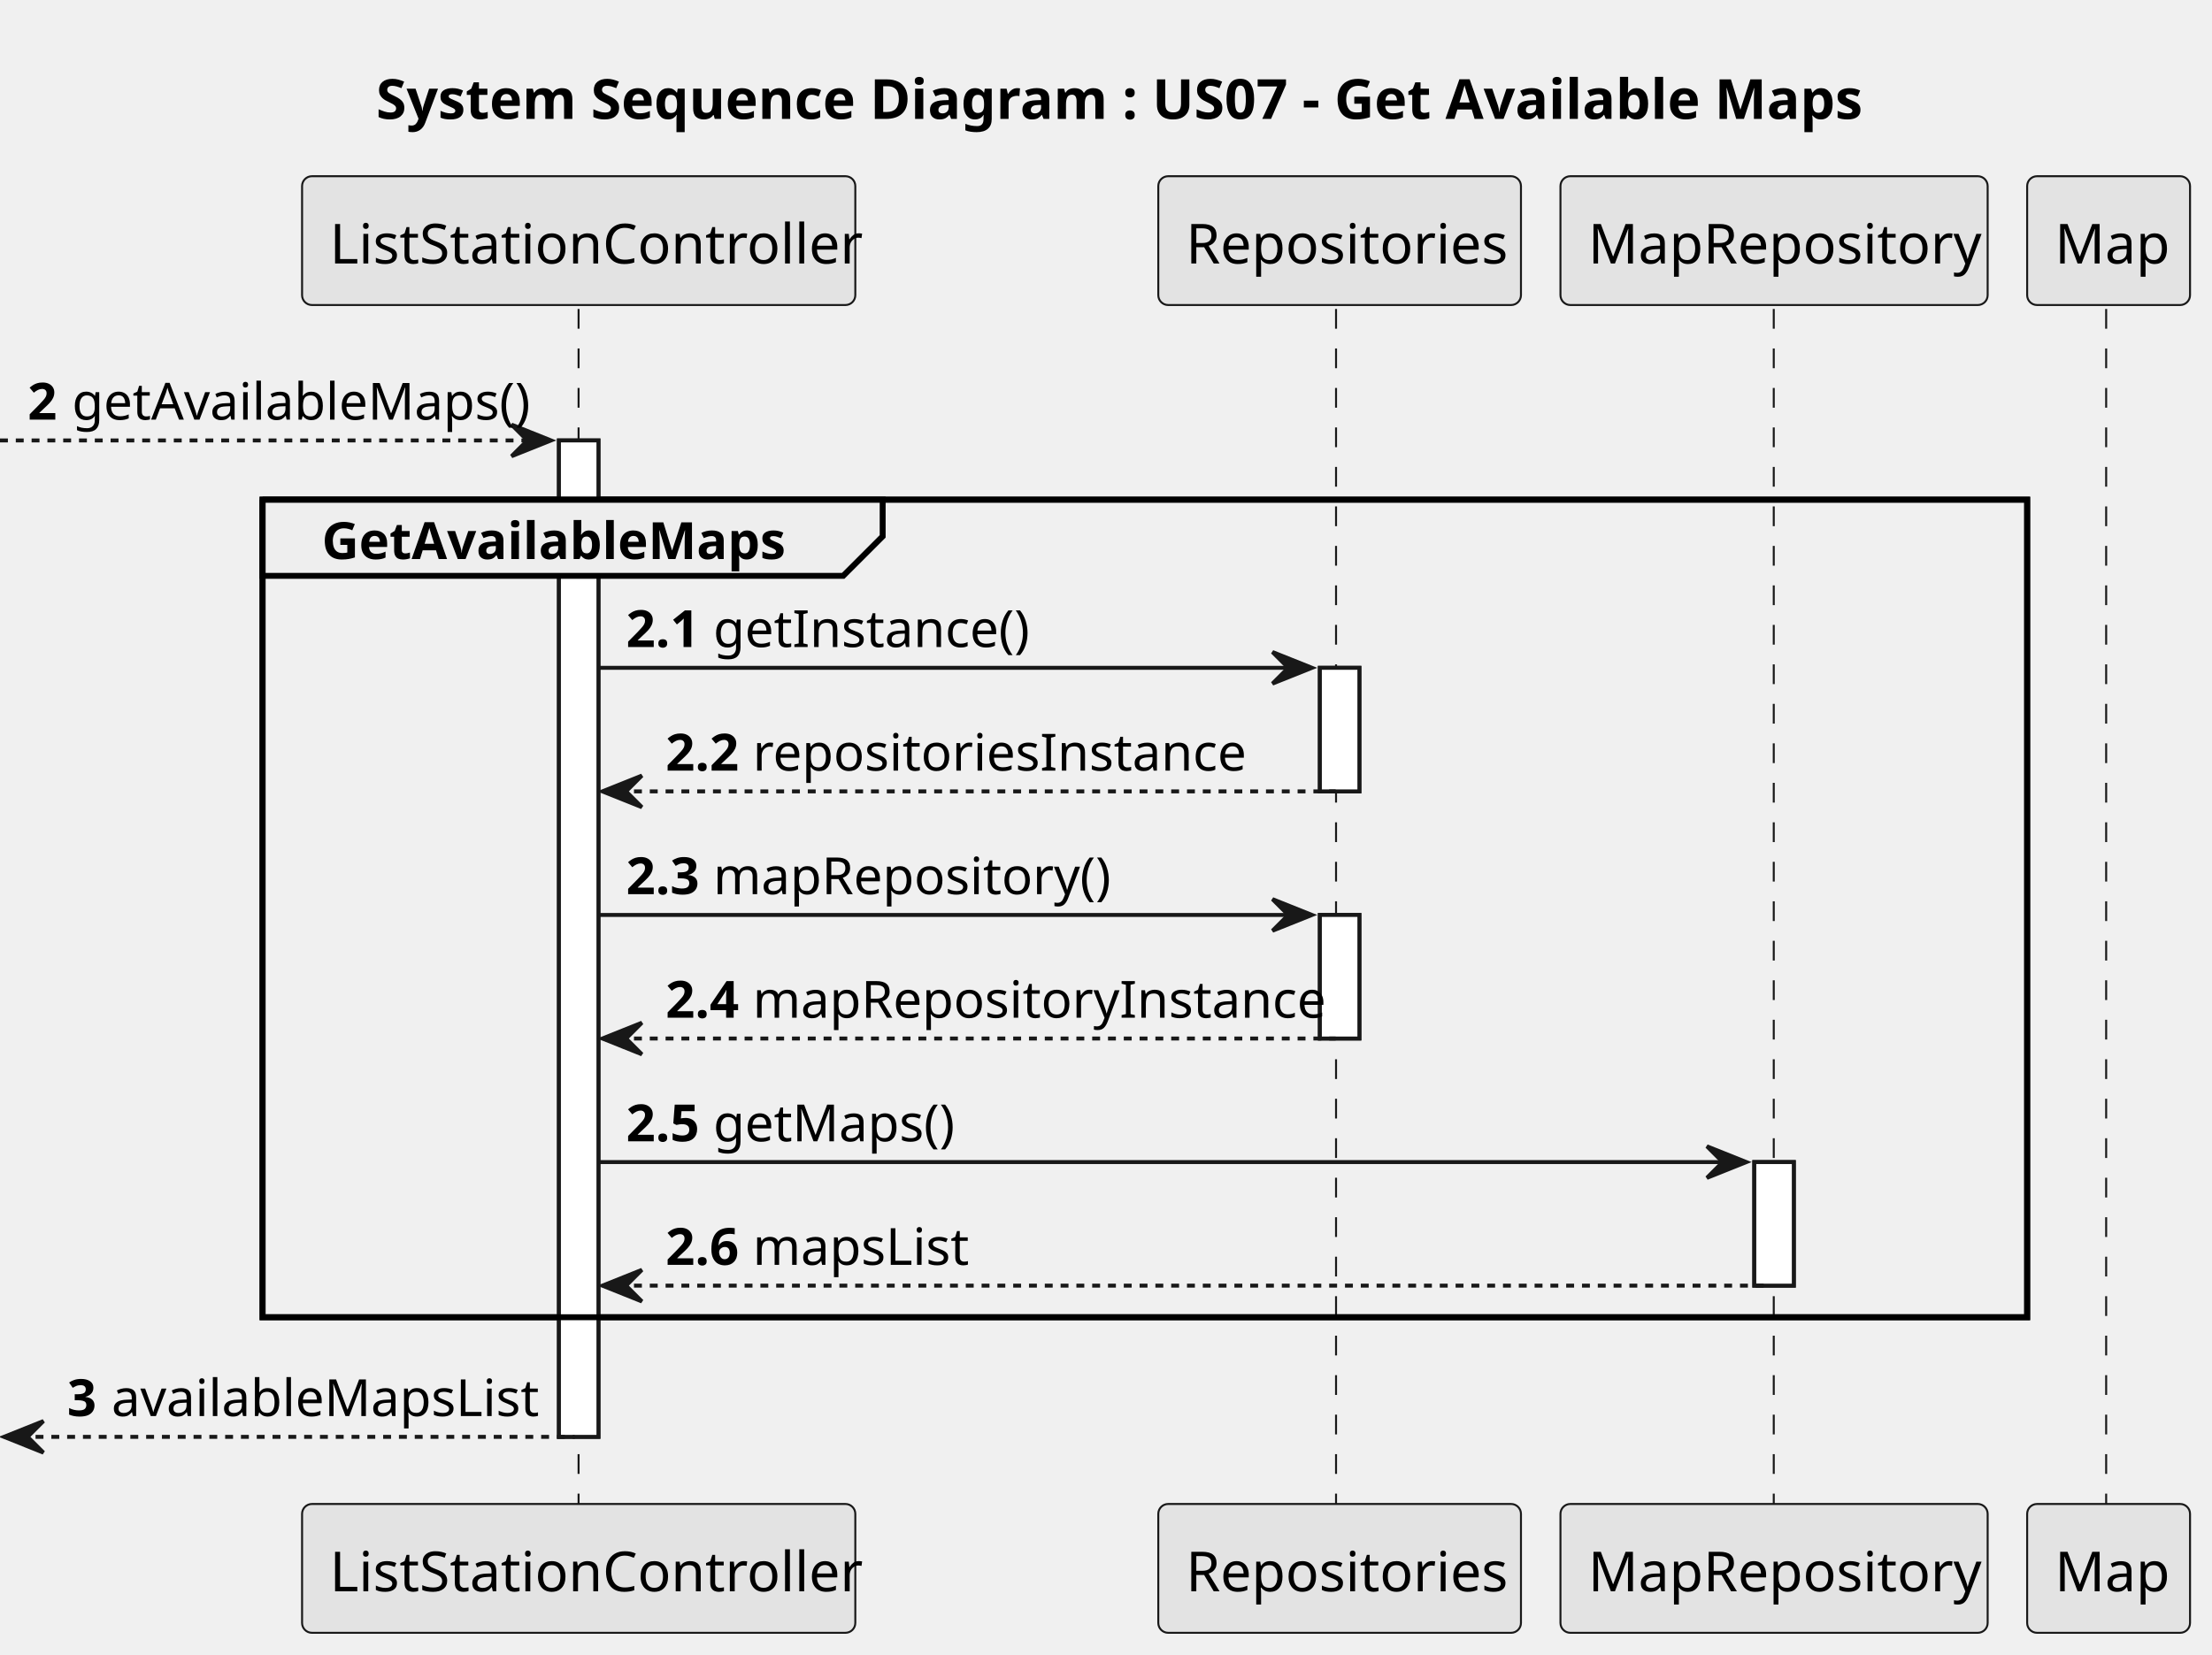
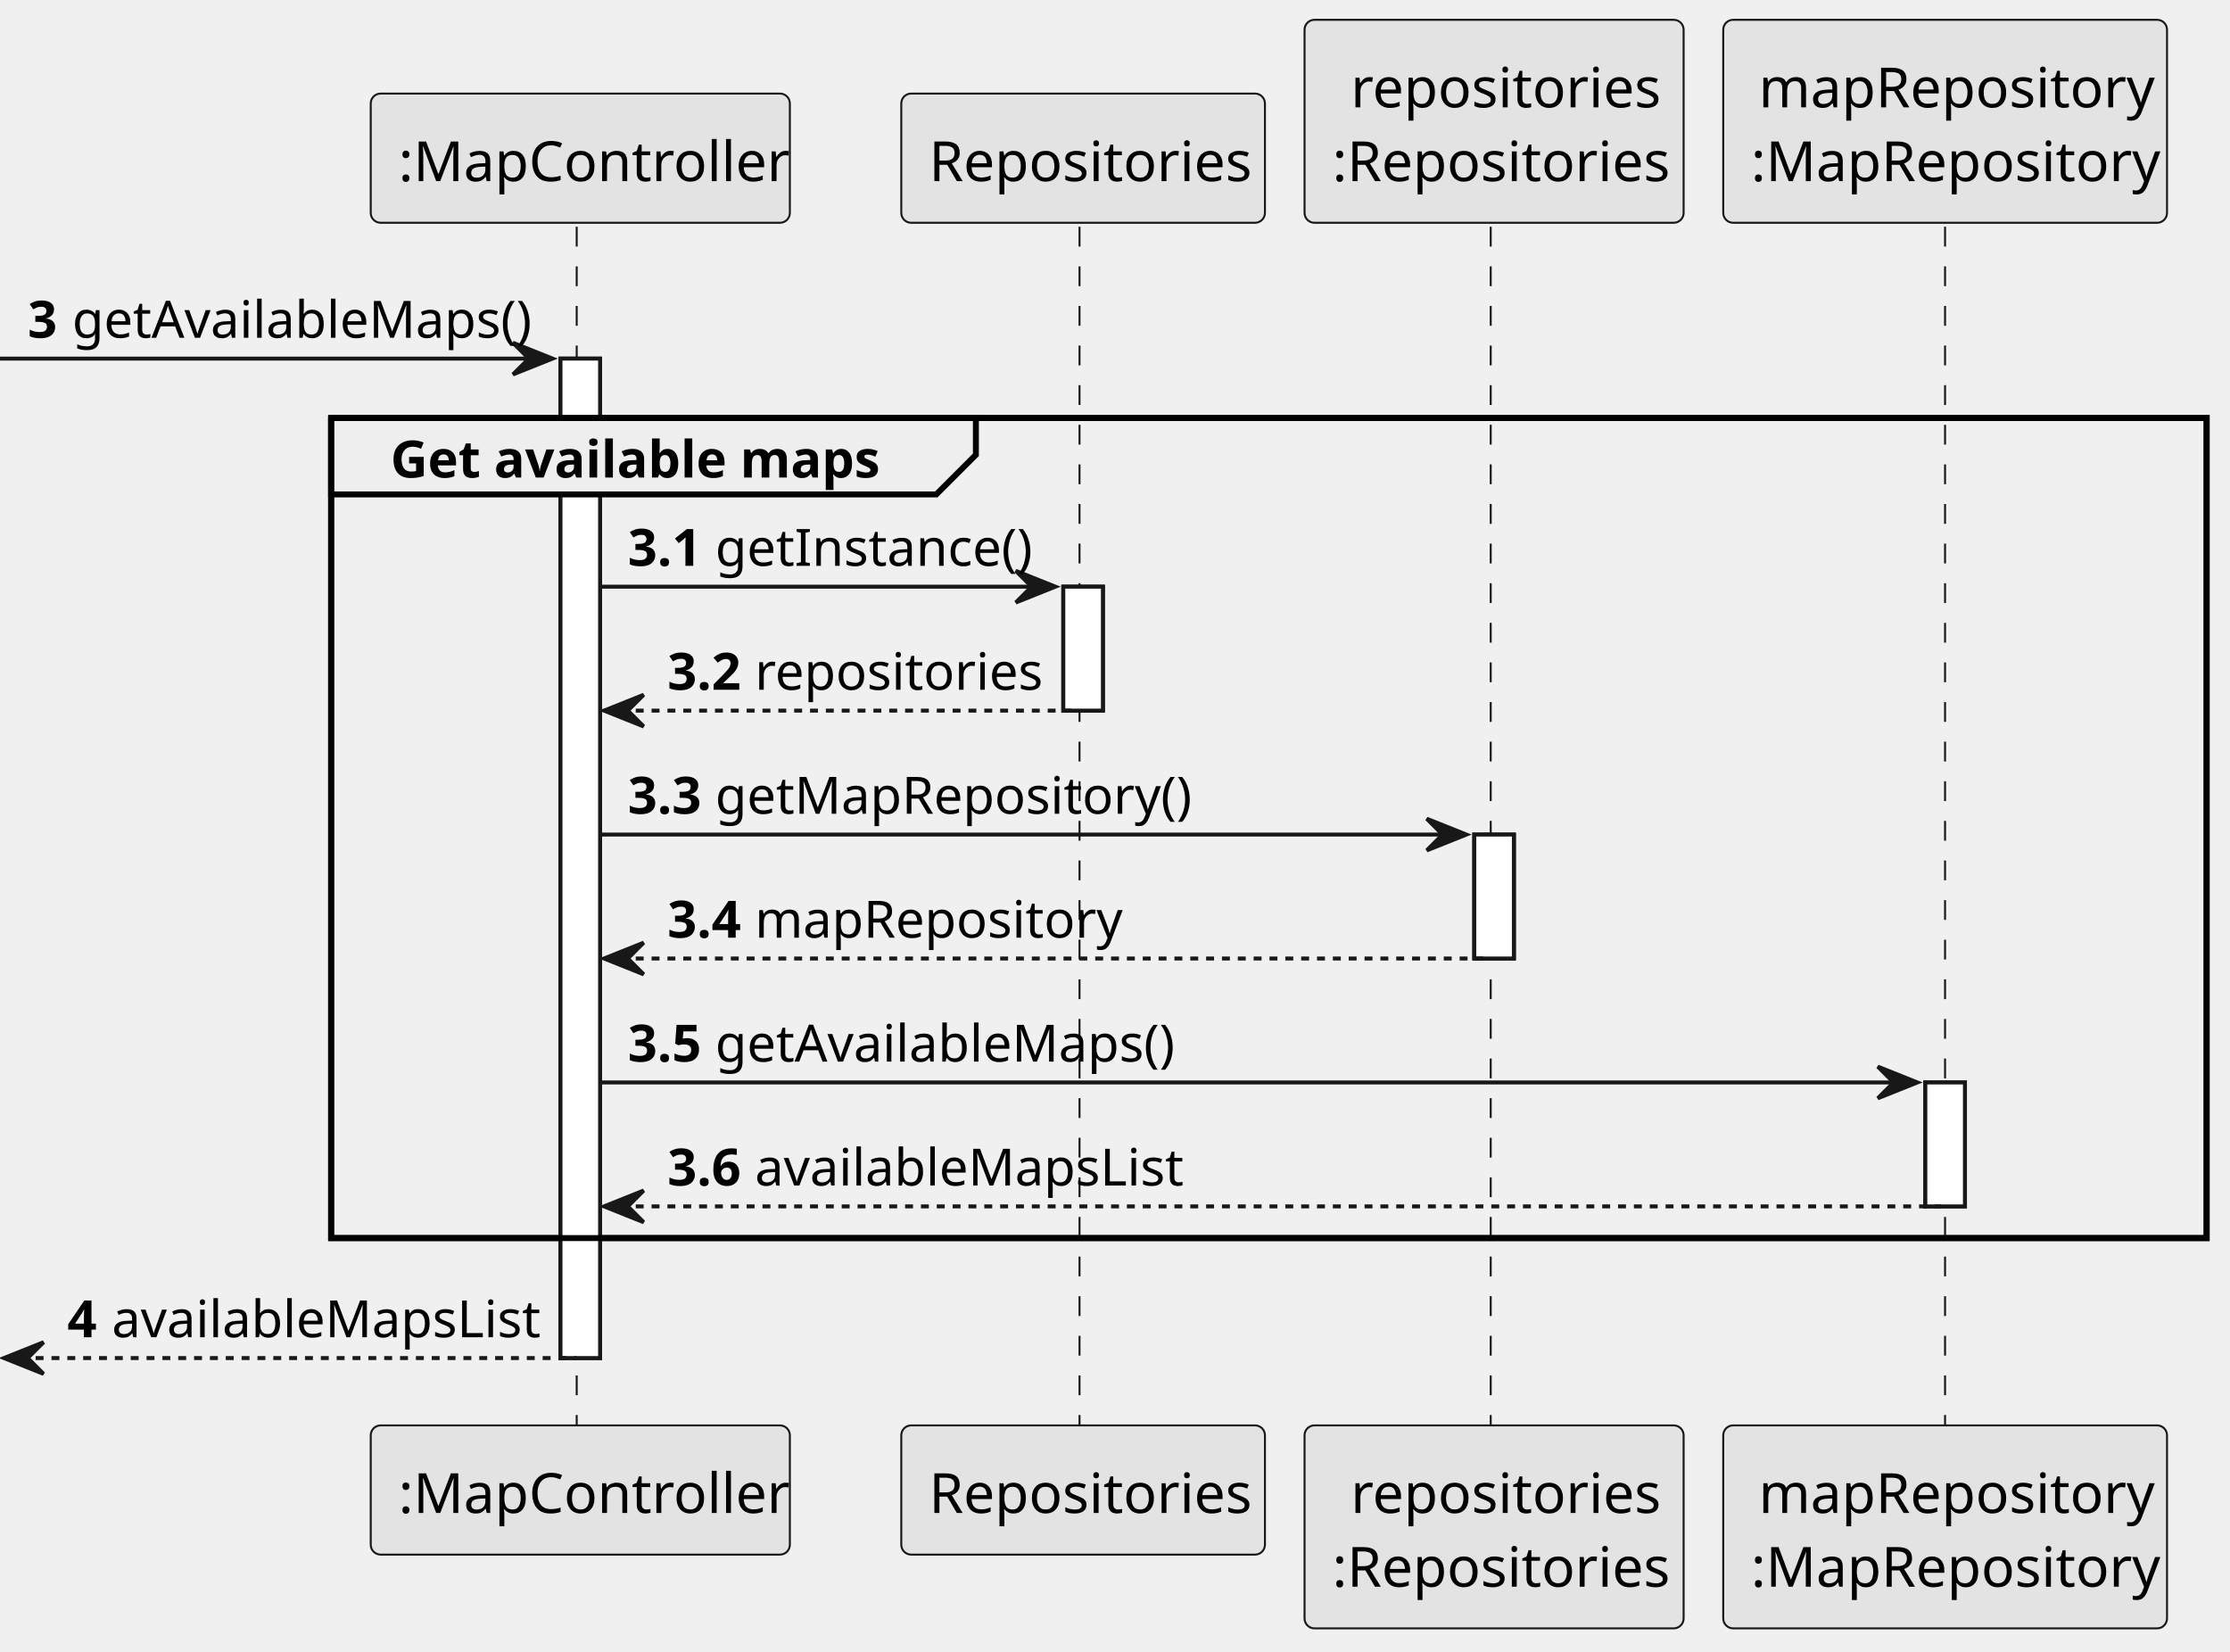
- <svg xmlns="http://www.w3.org/2000/svg" contentStyleType="text/css" height="419px" preserveAspectRatio="none" style="width:560px;height:419px;background:#FFFFFF;" version="1.1" viewBox="0 0 560 419" width="560px" zoomAndPan="magnify">
+ <svg xmlns="http://www.w3.org/2000/svg" contentStyleType="text/css" height="417px" preserveAspectRatio="none" style="width:563px;height:417px;background:#FFFFFF;" version="1.1" viewBox="0 0 563 417" width="563px" zoomAndPan="magnify">
  <defs />
  <g>
-     <text fill="#000000" font-family="sans-serif" font-size="14" font-weight="bold" lengthAdjust="spacing" textLength="368.026" x="95.206" y="30.107">System Sequence Diagram : US07 - Get Available Maps</text>
-     <rect fill="#FFFFFF" height="252.328" style="stroke:#181818;stroke-width:1.0;" width="10" x="141.504" y="111.533" />
-     <rect fill="#FFFFFF" height="31.291" style="stroke:#181818;stroke-width:1.0;" width="10" x="334.146" y="169.115" />
-     <rect fill="#FFFFFF" height="31.291" style="stroke:#181818;stroke-width:1.0;" width="10" x="334.146" y="231.697" />
-     <rect fill="#FFFFFF" height="31.291" style="stroke:#181818;stroke-width:1.0;" width="10" x="444.128" y="294.279" />
-     <rect fill="none" height="207.037" style="stroke:#000000;stroke-width:1.5;" width="446.731" x="66.474" y="126.533" />
-     <line style="stroke:#181818;stroke-width:0.5;stroke-dasharray:5.0,5.0;" x1="146.474" x2="146.474" y1="78.242" y2="381.861" />
-     <line style="stroke:#181818;stroke-width:0.5;stroke-dasharray:5.0,5.0;" x1="338.239" x2="338.239" y1="78.242" y2="381.861" />
-     <line style="stroke:#181818;stroke-width:0.5;stroke-dasharray:5.0,5.0;" x1="449.053" x2="449.053" y1="78.242" y2="381.861" />
-     <line style="stroke:#181818;stroke-width:0.5;stroke-dasharray:5.0,5.0;" x1="533.204" x2="533.204" y1="78.242" y2="381.861" />
-     <rect fill="#E3E3E3" height="32.621" rx="2.5" ry="2.5" style="stroke:#181818;stroke-width:0.5;" width="140.061" x="76.474" y="44.621" />
-     <text fill="#000000" font-family="sans-serif" font-size="14" lengthAdjust="spacing" textLength="126.061" x="83.474" y="66.728">ListStationController</text>
-     <rect fill="#E3E3E3" height="32.621" rx="2.5" ry="2.5" style="stroke:#181818;stroke-width:0.5;" width="140.061" x="76.474" y="380.861" />
-     <text fill="#000000" font-family="sans-serif" font-size="14" lengthAdjust="spacing" textLength="126.061" x="83.474" y="402.969">ListStationController</text>
-     <rect fill="#E3E3E3" height="32.621" rx="2.5" ry="2.5" style="stroke:#181818;stroke-width:0.5;" width="91.814" x="293.239" y="44.621" />
-     <text fill="#000000" font-family="sans-serif" font-size="14" lengthAdjust="spacing" textLength="77.814" x="300.239" y="66.728">Repositories</text>
-     <rect fill="#E3E3E3" height="32.621" rx="2.5" ry="2.5" style="stroke:#181818;stroke-width:0.5;" width="91.814" x="293.239" y="380.861" />
-     <text fill="#000000" font-family="sans-serif" font-size="14" lengthAdjust="spacing" textLength="77.814" x="300.239" y="402.969">Repositories</text>
-     <rect fill="#E3E3E3" height="32.621" rx="2.5" ry="2.5" style="stroke:#181818;stroke-width:0.5;" width="108.151" x="395.053" y="44.621" />
-     <text fill="#000000" font-family="sans-serif" font-size="14" lengthAdjust="spacing" textLength="94.151" x="402.053" y="66.728">MapRepository</text>
-     <rect fill="#E3E3E3" height="32.621" rx="2.5" ry="2.5" style="stroke:#181818;stroke-width:0.5;" width="108.151" x="395.053" y="380.861" />
-     <text fill="#000000" font-family="sans-serif" font-size="14" lengthAdjust="spacing" textLength="94.151" x="402.053" y="402.969">MapRepository</text>
-     <rect fill="#E3E3E3" height="32.621" rx="2.5" ry="2.5" style="stroke:#181818;stroke-width:0.5;" width="41.234" x="513.204" y="44.621" />
-     <text fill="#000000" font-family="sans-serif" font-size="14" lengthAdjust="spacing" textLength="27.234" x="520.204" y="66.728">Map</text>
-     <rect fill="#E3E3E3" height="32.621" rx="2.5" ry="2.5" style="stroke:#181818;stroke-width:0.5;" width="41.234" x="513.204" y="380.861" />
-     <text fill="#000000" font-family="sans-serif" font-size="14" lengthAdjust="spacing" textLength="27.234" x="520.204" y="402.969">Map</text>
-     <rect fill="#FFFFFF" height="252.328" style="stroke:#181818;stroke-width:1.0;" width="10" x="141.504" y="111.533" />
-     <rect fill="#FFFFFF" height="31.291" style="stroke:#181818;stroke-width:1.0;" width="10" x="334.146" y="169.115" />
-     <rect fill="#FFFFFF" height="31.291" style="stroke:#181818;stroke-width:1.0;" width="10" x="334.146" y="231.697" />
-     <rect fill="#FFFFFF" height="31.291" style="stroke:#181818;stroke-width:1.0;" width="10" x="444.128" y="294.279" />
-     <polygon fill="#181818" points="129.504,107.533,139.504,111.533,129.504,115.533,133.504,111.533" style="stroke:#181818;stroke-width:1.0;" />
-     <line style="stroke:#181818;stroke-width:1.0;stroke-dasharray:2.0,2.0;" x1="0" x2="135.504" y1="111.533" y2="111.533" />
-     <text fill="#000000" font-family="sans-serif" font-size="13" font-weight="bold" lengthAdjust="spacing" textLength="7.23" x="7" y="106.27">2</text>
-     <text fill="#000000" font-family="sans-serif" font-size="13" lengthAdjust="spacing" textLength="111.274" x="18.23" y="106.27">getAvailableMaps()</text>
-     <path d="M66.474,126.533 L223.459,126.533 L223.459,135.824 L213.459,145.824 L66.474,145.824 L66.474,126.533 " fill="#EEEEEE" style="stroke:#000000;stroke-width:1.5;" />
-     <rect fill="none" height="207.037" style="stroke:#000000;stroke-width:1.5;" width="446.731" x="66.474" y="126.533" />
-     <text fill="#000000" font-family="sans-serif" font-size="13" font-weight="bold" lengthAdjust="spacing" textLength="111.985" x="81.474" y="141.561">GetAvailableMaps</text>
-     <polygon fill="#181818" points="322.146,165.115,332.146,169.115,322.146,173.115,326.146,169.115" style="stroke:#181818;stroke-width:1.0;" />
-     <line style="stroke:#181818;stroke-width:1.0;" x1="151.504" x2="328.146" y1="169.115" y2="169.115" />
-     <text fill="#000000" font-family="sans-serif" font-size="13" font-weight="bold" lengthAdjust="spacing" textLength="18.072" x="158.504" y="163.852">2.1</text>
-     <text fill="#000000" font-family="sans-serif" font-size="13" lengthAdjust="spacing" textLength="75.874" x="180.576" y="163.852">getInstance()</text>
-     <polygon fill="#181818" points="162.504,196.406,152.504,200.406,162.504,204.406,158.504,200.406" style="stroke:#181818;stroke-width:1.0;" />
-     <line style="stroke:#181818;stroke-width:1.0;stroke-dasharray:2.0,2.0;" x1="156.504" x2="338.146" y1="200.406" y2="200.406" />
-     <text fill="#000000" font-family="sans-serif" font-size="13" font-weight="bold" lengthAdjust="spacing" textLength="18.072" x="168.504" y="195.144">2.2</text>
-     <text fill="#000000" font-family="sans-serif" font-size="13" lengthAdjust="spacing" textLength="116.34" x="190.576" y="195.144">repositoriesInstance</text>
-     <polygon fill="#181818" points="322.146,227.697,332.146,231.697,322.146,235.697,326.146,231.697" style="stroke:#181818;stroke-width:1.0;" />
-     <line style="stroke:#181818;stroke-width:1.0;" x1="151.504" x2="328.146" y1="231.697" y2="231.697" />
-     <text fill="#000000" font-family="sans-serif" font-size="13" font-weight="bold" lengthAdjust="spacing" textLength="18.072" x="158.504" y="226.435">2.3</text>
-     <text fill="#000000" font-family="sans-serif" font-size="13" lengthAdjust="spacing" textLength="96.085" x="180.576" y="226.435">mapRepository()</text>
-     <polygon fill="#181818" points="162.504,258.988,152.504,262.988,162.504,266.988,158.504,262.988" style="stroke:#181818;stroke-width:1.0;" />
-     <line style="stroke:#181818;stroke-width:1.0;stroke-dasharray:2.0,2.0;" x1="156.504" x2="338.146" y1="262.988" y2="262.988" />
-     <text fill="#000000" font-family="sans-serif" font-size="13" font-weight="bold" lengthAdjust="spacing" textLength="18.072" x="168.504" y="257.726">2.4</text>
-     <text fill="#000000" font-family="sans-serif" font-size="13" lengthAdjust="spacing" textLength="136.57" x="190.576" y="257.726">mapRepositoryInstance</text>
-     <polygon fill="#181818" points="432.128,290.279,442.128,294.279,432.128,298.279,436.128,294.279" style="stroke:#181818;stroke-width:1.0;" />
-     <line style="stroke:#181818;stroke-width:1.0;" x1="151.504" x2="438.128" y1="294.279" y2="294.279" />
-     <text fill="#000000" font-family="sans-serif" font-size="13" font-weight="bold" lengthAdjust="spacing" textLength="18.072" x="158.504" y="289.017">2.5</text>
-     <text fill="#000000" font-family="sans-serif" font-size="13" lengthAdjust="spacing" textLength="58.519" x="180.576" y="289.017">getMaps()</text>
-     <polygon fill="#181818" points="162.504,321.57,152.504,325.57,162.504,329.57,158.504,325.57" style="stroke:#181818;stroke-width:1.0;" />
-     <line style="stroke:#181818;stroke-width:1.0;stroke-dasharray:2.0,2.0;" x1="156.504" x2="448.128" y1="325.57" y2="325.57" />
-     <text fill="#000000" font-family="sans-serif" font-size="13" font-weight="bold" lengthAdjust="spacing" textLength="18.072" x="168.504" y="320.308">2.6</text>
-     <text fill="#000000" font-family="sans-serif" font-size="13" lengthAdjust="spacing" textLength="52.019" x="190.576" y="320.308">mapsList</text>
-     <polygon fill="#181818" points="11,359.861,1,363.861,11,367.861,7,363.861" style="stroke:#181818;stroke-width:1.0;" />
-     <line style="stroke:#181818;stroke-width:1.0;stroke-dasharray:2.0,2.0;" x1="5" x2="145.504" y1="363.861" y2="363.861" />
-     <text fill="#000000" font-family="sans-serif" font-size="13" font-weight="bold" lengthAdjust="spacing" textLength="7.23" x="17" y="358.599">3</text>
-     <text fill="#000000" font-family="sans-serif" font-size="13" lengthAdjust="spacing" textLength="103.334" x="28.23" y="358.599">availableMapsList</text>
+     <rect fill="#FFFFFF" height="252.328" style="stroke:#181818;stroke-width:1.0;" width="10" x="141.504" y="90.533" />
+     <rect fill="#FFFFFF" height="31.291" style="stroke:#181818;stroke-width:1.0;" width="10" x="268.45" y="148.115" />
+     <rect fill="#FFFFFF" height="31.291" style="stroke:#181818;stroke-width:1.0;" width="10" x="372.208" y="210.697" />
+     <rect fill="#FFFFFF" height="31.291" style="stroke:#181818;stroke-width:1.0;" width="10" x="486.08" y="273.279" />
+     <rect fill="none" height="207.037" style="stroke:#000000;stroke-width:1.5;" width="473.503" x="83.598" y="105.533" />
+     <line style="stroke:#181818;stroke-width:0.5;stroke-dasharray:5.0,5.0;" x1="145.598" x2="145.598" y1="57.242" y2="360.861" />
+     <line style="stroke:#181818;stroke-width:0.5;stroke-dasharray:5.0,5.0;" x1="272.543" x2="272.543" y1="57.242" y2="360.861" />
+     <line style="stroke:#181818;stroke-width:0.5;stroke-dasharray:5.0,5.0;" x1="376.356" x2="376.356" y1="57.242" y2="360.861" />
+     <line style="stroke:#181818;stroke-width:0.5;stroke-dasharray:5.0,5.0;" x1="491.06" x2="491.06" y1="57.242" y2="360.861" />
+     <rect fill="#E3E3E3" height="32.621" rx="2.5" ry="2.5" style="stroke:#181818;stroke-width:0.5;" width="105.814" x="93.598" y="23.621" />
+     <text fill="#000000" font-family="sans-serif" font-size="14" lengthAdjust="spacing" textLength="91.814" x="100.598" y="45.728">:MapController</text>
+     <rect fill="#E3E3E3" height="32.621" rx="2.5" ry="2.5" style="stroke:#181818;stroke-width:0.5;" width="105.814" x="93.598" y="359.861" />
+     <text fill="#000000" font-family="sans-serif" font-size="14" lengthAdjust="spacing" textLength="91.814" x="100.598" y="381.969">:MapController</text>
+     <rect fill="#E3E3E3" height="32.621" rx="2.5" ry="2.5" style="stroke:#181818;stroke-width:0.5;" width="91.814" x="227.543" y="23.621" />
+     <text fill="#000000" font-family="sans-serif" font-size="14" lengthAdjust="spacing" textLength="77.814" x="234.543" y="45.728">Repositories</text>
+     <rect fill="#E3E3E3" height="32.621" rx="2.5" ry="2.5" style="stroke:#181818;stroke-width:0.5;" width="91.814" x="227.543" y="359.861" />
+     <text fill="#000000" font-family="sans-serif" font-size="14" lengthAdjust="spacing" textLength="77.814" x="234.543" y="381.969">Repositories</text>
+     <rect fill="#E3E3E3" height="51.242" rx="2.5" ry="2.5" style="stroke:#181818;stroke-width:0.5;" width="95.703" x="329.356" y="5" />
+     <text fill="#000000" font-family="sans-serif" font-size="14" lengthAdjust="spacing" textLength="72.365" x="341.025" y="27.107">repositories</text>
+     <text fill="#000000" font-family="sans-serif" font-size="14" lengthAdjust="spacing" textLength="81.703" x="336.356" y="45.728">:Repositories</text>
+     <rect fill="#E3E3E3" height="51.242" rx="2.5" ry="2.5" style="stroke:#181818;stroke-width:0.5;" width="95.703" x="329.356" y="359.861" />
+     <text fill="#000000" font-family="sans-serif" font-size="14" lengthAdjust="spacing" textLength="72.365" x="341.025" y="381.969">repositories</text>
+     <text fill="#000000" font-family="sans-serif" font-size="14" lengthAdjust="spacing" textLength="81.703" x="336.356" y="400.59">:Repositories</text>
+     <rect fill="#E3E3E3" height="51.242" rx="2.5" ry="2.5" style="stroke:#181818;stroke-width:0.5;" width="112.041" x="435.06" y="5" />
+     <text fill="#000000" font-family="sans-serif" font-size="14" lengthAdjust="spacing" textLength="94.151" x="444.004" y="27.107">mapRepository</text>
+     <text fill="#000000" font-family="sans-serif" font-size="14" lengthAdjust="spacing" textLength="98.041" x="442.06" y="45.728">:MapRepository</text>
+     <rect fill="#E3E3E3" height="51.242" rx="2.5" ry="2.5" style="stroke:#181818;stroke-width:0.5;" width="112.041" x="435.06" y="359.861" />
+     <text fill="#000000" font-family="sans-serif" font-size="14" lengthAdjust="spacing" textLength="94.151" x="444.004" y="381.969">mapRepository</text>
+     <text fill="#000000" font-family="sans-serif" font-size="14" lengthAdjust="spacing" textLength="98.041" x="442.06" y="400.59">:MapRepository</text>
+     <rect fill="#FFFFFF" height="252.328" style="stroke:#181818;stroke-width:1.0;" width="10" x="141.504" y="90.533" />
+     <rect fill="#FFFFFF" height="31.291" style="stroke:#181818;stroke-width:1.0;" width="10" x="268.45" y="148.115" />
+     <rect fill="#FFFFFF" height="31.291" style="stroke:#181818;stroke-width:1.0;" width="10" x="372.208" y="210.697" />
+     <rect fill="#FFFFFF" height="31.291" style="stroke:#181818;stroke-width:1.0;" width="10" x="486.08" y="273.279" />
+     <polygon fill="#181818" points="129.504,86.533,139.504,90.533,129.504,94.533,133.504,90.533" style="stroke:#181818;stroke-width:1.0;" />
+     <line style="stroke:#181818;stroke-width:1.0;" x1="0" x2="135.504" y1="90.533" y2="90.533" />
+     <text fill="#000000" font-family="sans-serif" font-size="13" font-weight="bold" lengthAdjust="spacing" textLength="7.23" x="7" y="85.27">3</text>
+     <text fill="#000000" font-family="sans-serif" font-size="13" lengthAdjust="spacing" textLength="111.274" x="18.23" y="85.27">getAvailableMaps()</text>
+     <path d="M83.598,105.533 L246.378,105.533 L246.378,114.824 L236.378,124.824 L83.598,124.824 L83.598,105.533 " fill="#EEEEEE" style="stroke:#000000;stroke-width:1.5;" />
+     <rect fill="none" height="207.037" style="stroke:#000000;stroke-width:1.5;" width="473.503" x="83.598" y="105.533" />
+     <text fill="#000000" font-family="sans-serif" font-size="13" font-weight="bold" lengthAdjust="spacing" textLength="117.781" x="98.598" y="120.561">Get available maps</text>
+     <polygon fill="#181818" points="256.45,144.115,266.45,148.115,256.45,152.115,260.45,148.115" style="stroke:#181818;stroke-width:1.0;" />
+     <line style="stroke:#181818;stroke-width:1.0;" x1="151.504" x2="262.45" y1="148.115" y2="148.115" />
+     <text fill="#000000" font-family="sans-serif" font-size="13" font-weight="bold" lengthAdjust="spacing" textLength="18.072" x="158.504" y="142.852">3.1</text>
+     <text fill="#000000" font-family="sans-serif" font-size="13" lengthAdjust="spacing" textLength="75.874" x="180.576" y="142.852">getInstance()</text>
+     <polygon fill="#181818" points="162.504,175.406,152.504,179.406,162.504,183.406,158.504,179.406" style="stroke:#181818;stroke-width:1.0;" />
+     <line style="stroke:#181818;stroke-width:1.0;stroke-dasharray:2.0,2.0;" x1="156.504" x2="272.45" y1="179.406" y2="179.406" />
+     <text fill="#000000" font-family="sans-serif" font-size="13" font-weight="bold" lengthAdjust="spacing" textLength="18.072" x="168.504" y="174.144">3.2</text>
+     <text fill="#000000" font-family="sans-serif" font-size="13" lengthAdjust="spacing" textLength="67.196" x="190.576" y="174.144">repositories</text>
+     <polygon fill="#181818" points="360.208,206.697,370.208,210.697,360.208,214.697,364.208,210.697" style="stroke:#181818;stroke-width:1.0;" />
+     <line style="stroke:#181818;stroke-width:1.0;" x1="151.504" x2="366.208" y1="210.697" y2="210.697" />
+     <text fill="#000000" font-family="sans-serif" font-size="13" font-weight="bold" lengthAdjust="spacing" textLength="18.072" x="158.504" y="205.435">3.3</text>
+     <text fill="#000000" font-family="sans-serif" font-size="13" lengthAdjust="spacing" textLength="114.156" x="180.576" y="205.435">getMapRepository()</text>
+     <polygon fill="#181818" points="162.504,237.988,152.504,241.988,162.504,245.988,158.504,241.988" style="stroke:#181818;stroke-width:1.0;" />
+     <line style="stroke:#181818;stroke-width:1.0;stroke-dasharray:2.0,2.0;" x1="156.504" x2="376.208" y1="241.988" y2="241.988" />
+     <text fill="#000000" font-family="sans-serif" font-size="13" font-weight="bold" lengthAdjust="spacing" textLength="18.072" x="168.504" y="236.726">3.4</text>
+     <text fill="#000000" font-family="sans-serif" font-size="13" lengthAdjust="spacing" textLength="87.426" x="190.576" y="236.726">mapRepository</text>
+     <polygon fill="#181818" points="474.08,269.279,484.08,273.279,474.08,277.279,478.08,273.279" style="stroke:#181818;stroke-width:1.0;" />
+     <line style="stroke:#181818;stroke-width:1.0;" x1="151.504" x2="480.08" y1="273.279" y2="273.279" />
+     <text fill="#000000" font-family="sans-serif" font-size="13" font-weight="bold" lengthAdjust="spacing" textLength="18.072" x="158.504" y="268.017">3.5</text>
+     <text fill="#000000" font-family="sans-serif" font-size="13" lengthAdjust="spacing" textLength="111.274" x="180.576" y="268.017">getAvailableMaps()</text>
+     <polygon fill="#181818" points="162.504,300.57,152.504,304.57,162.504,308.57,158.504,304.57" style="stroke:#181818;stroke-width:1.0;" />
+     <line style="stroke:#181818;stroke-width:1.0;stroke-dasharray:2.0,2.0;" x1="156.504" x2="490.08" y1="304.57" y2="304.57" />
+     <text fill="#000000" font-family="sans-serif" font-size="13" font-weight="bold" lengthAdjust="spacing" textLength="18.072" x="168.504" y="299.308">3.6</text>
+     <text fill="#000000" font-family="sans-serif" font-size="13" lengthAdjust="spacing" textLength="103.334" x="190.576" y="299.308">availableMapsList</text>
+     <polygon fill="#181818" points="11,338.861,1,342.861,11,346.861,7,342.861" style="stroke:#181818;stroke-width:1.0;" />
+     <line style="stroke:#181818;stroke-width:1.0;stroke-dasharray:2.0,2.0;" x1="5" x2="145.504" y1="342.861" y2="342.861" />
+     <text fill="#000000" font-family="sans-serif" font-size="13" font-weight="bold" lengthAdjust="spacing" textLength="7.23" x="17" y="337.599">4</text>
+     <text fill="#000000" font-family="sans-serif" font-size="13" lengthAdjust="spacing" textLength="103.334" x="28.23" y="337.599">availableMapsList</text>
  </g>
</svg>
